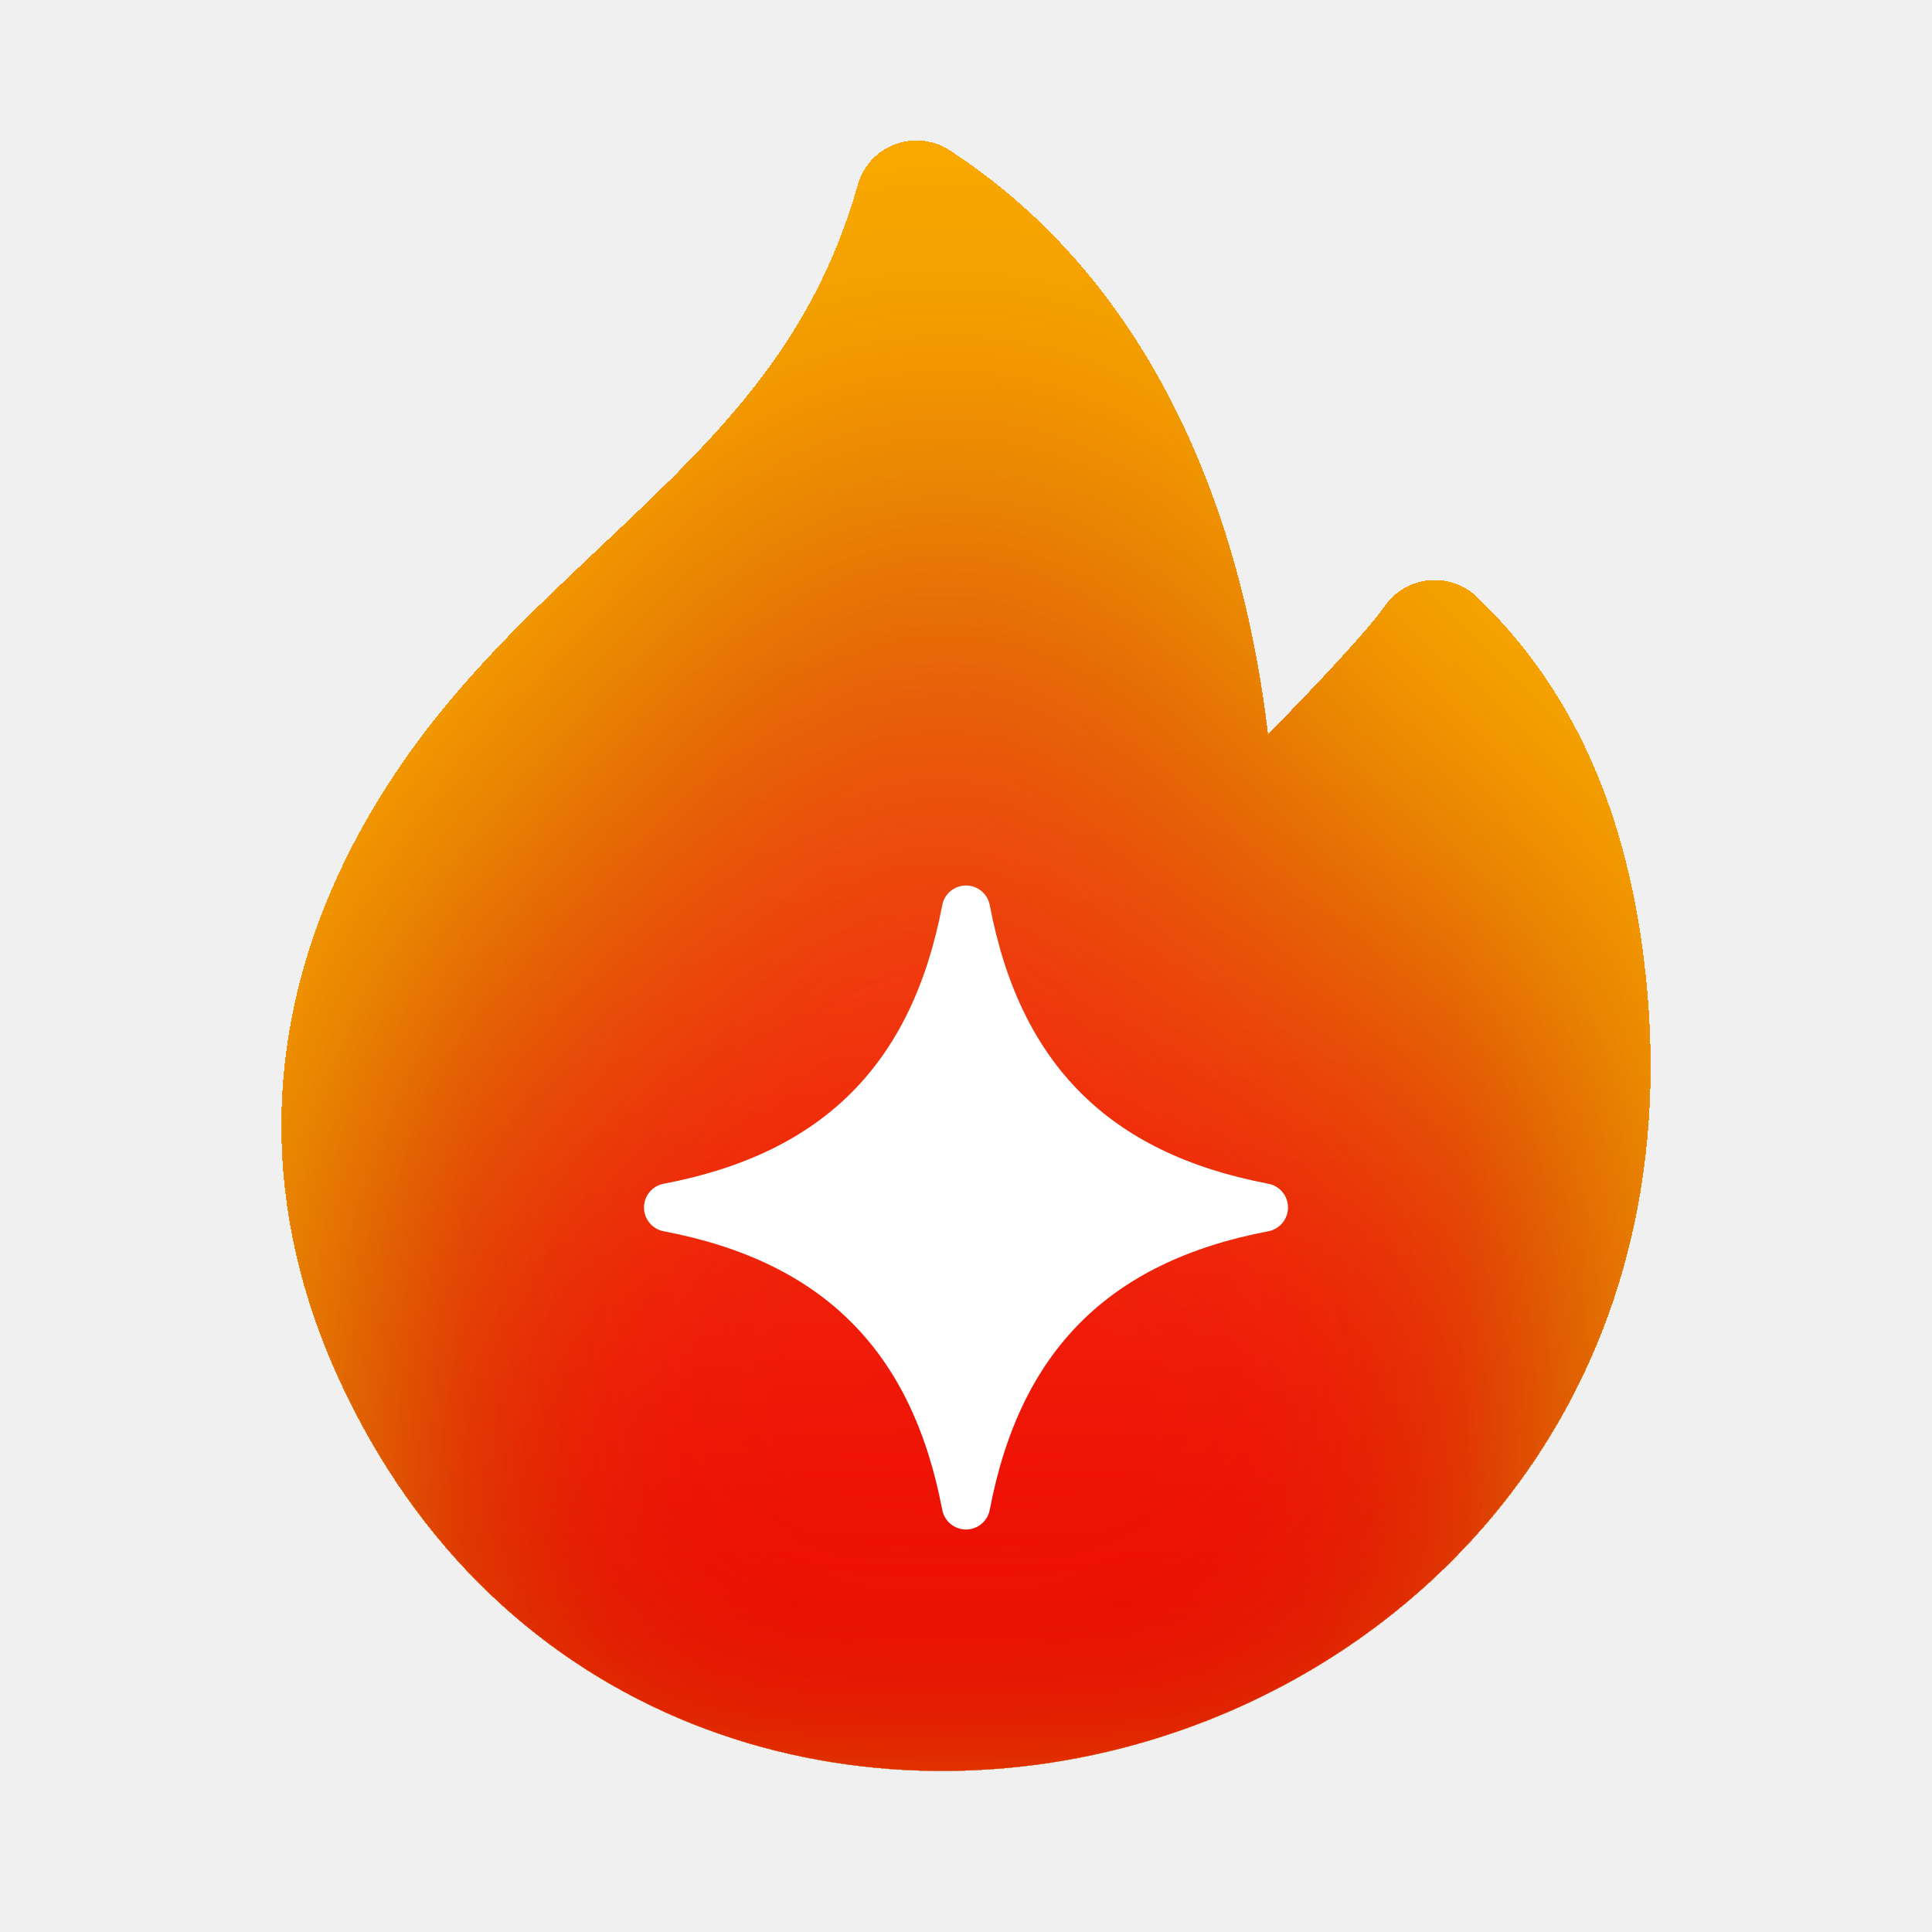
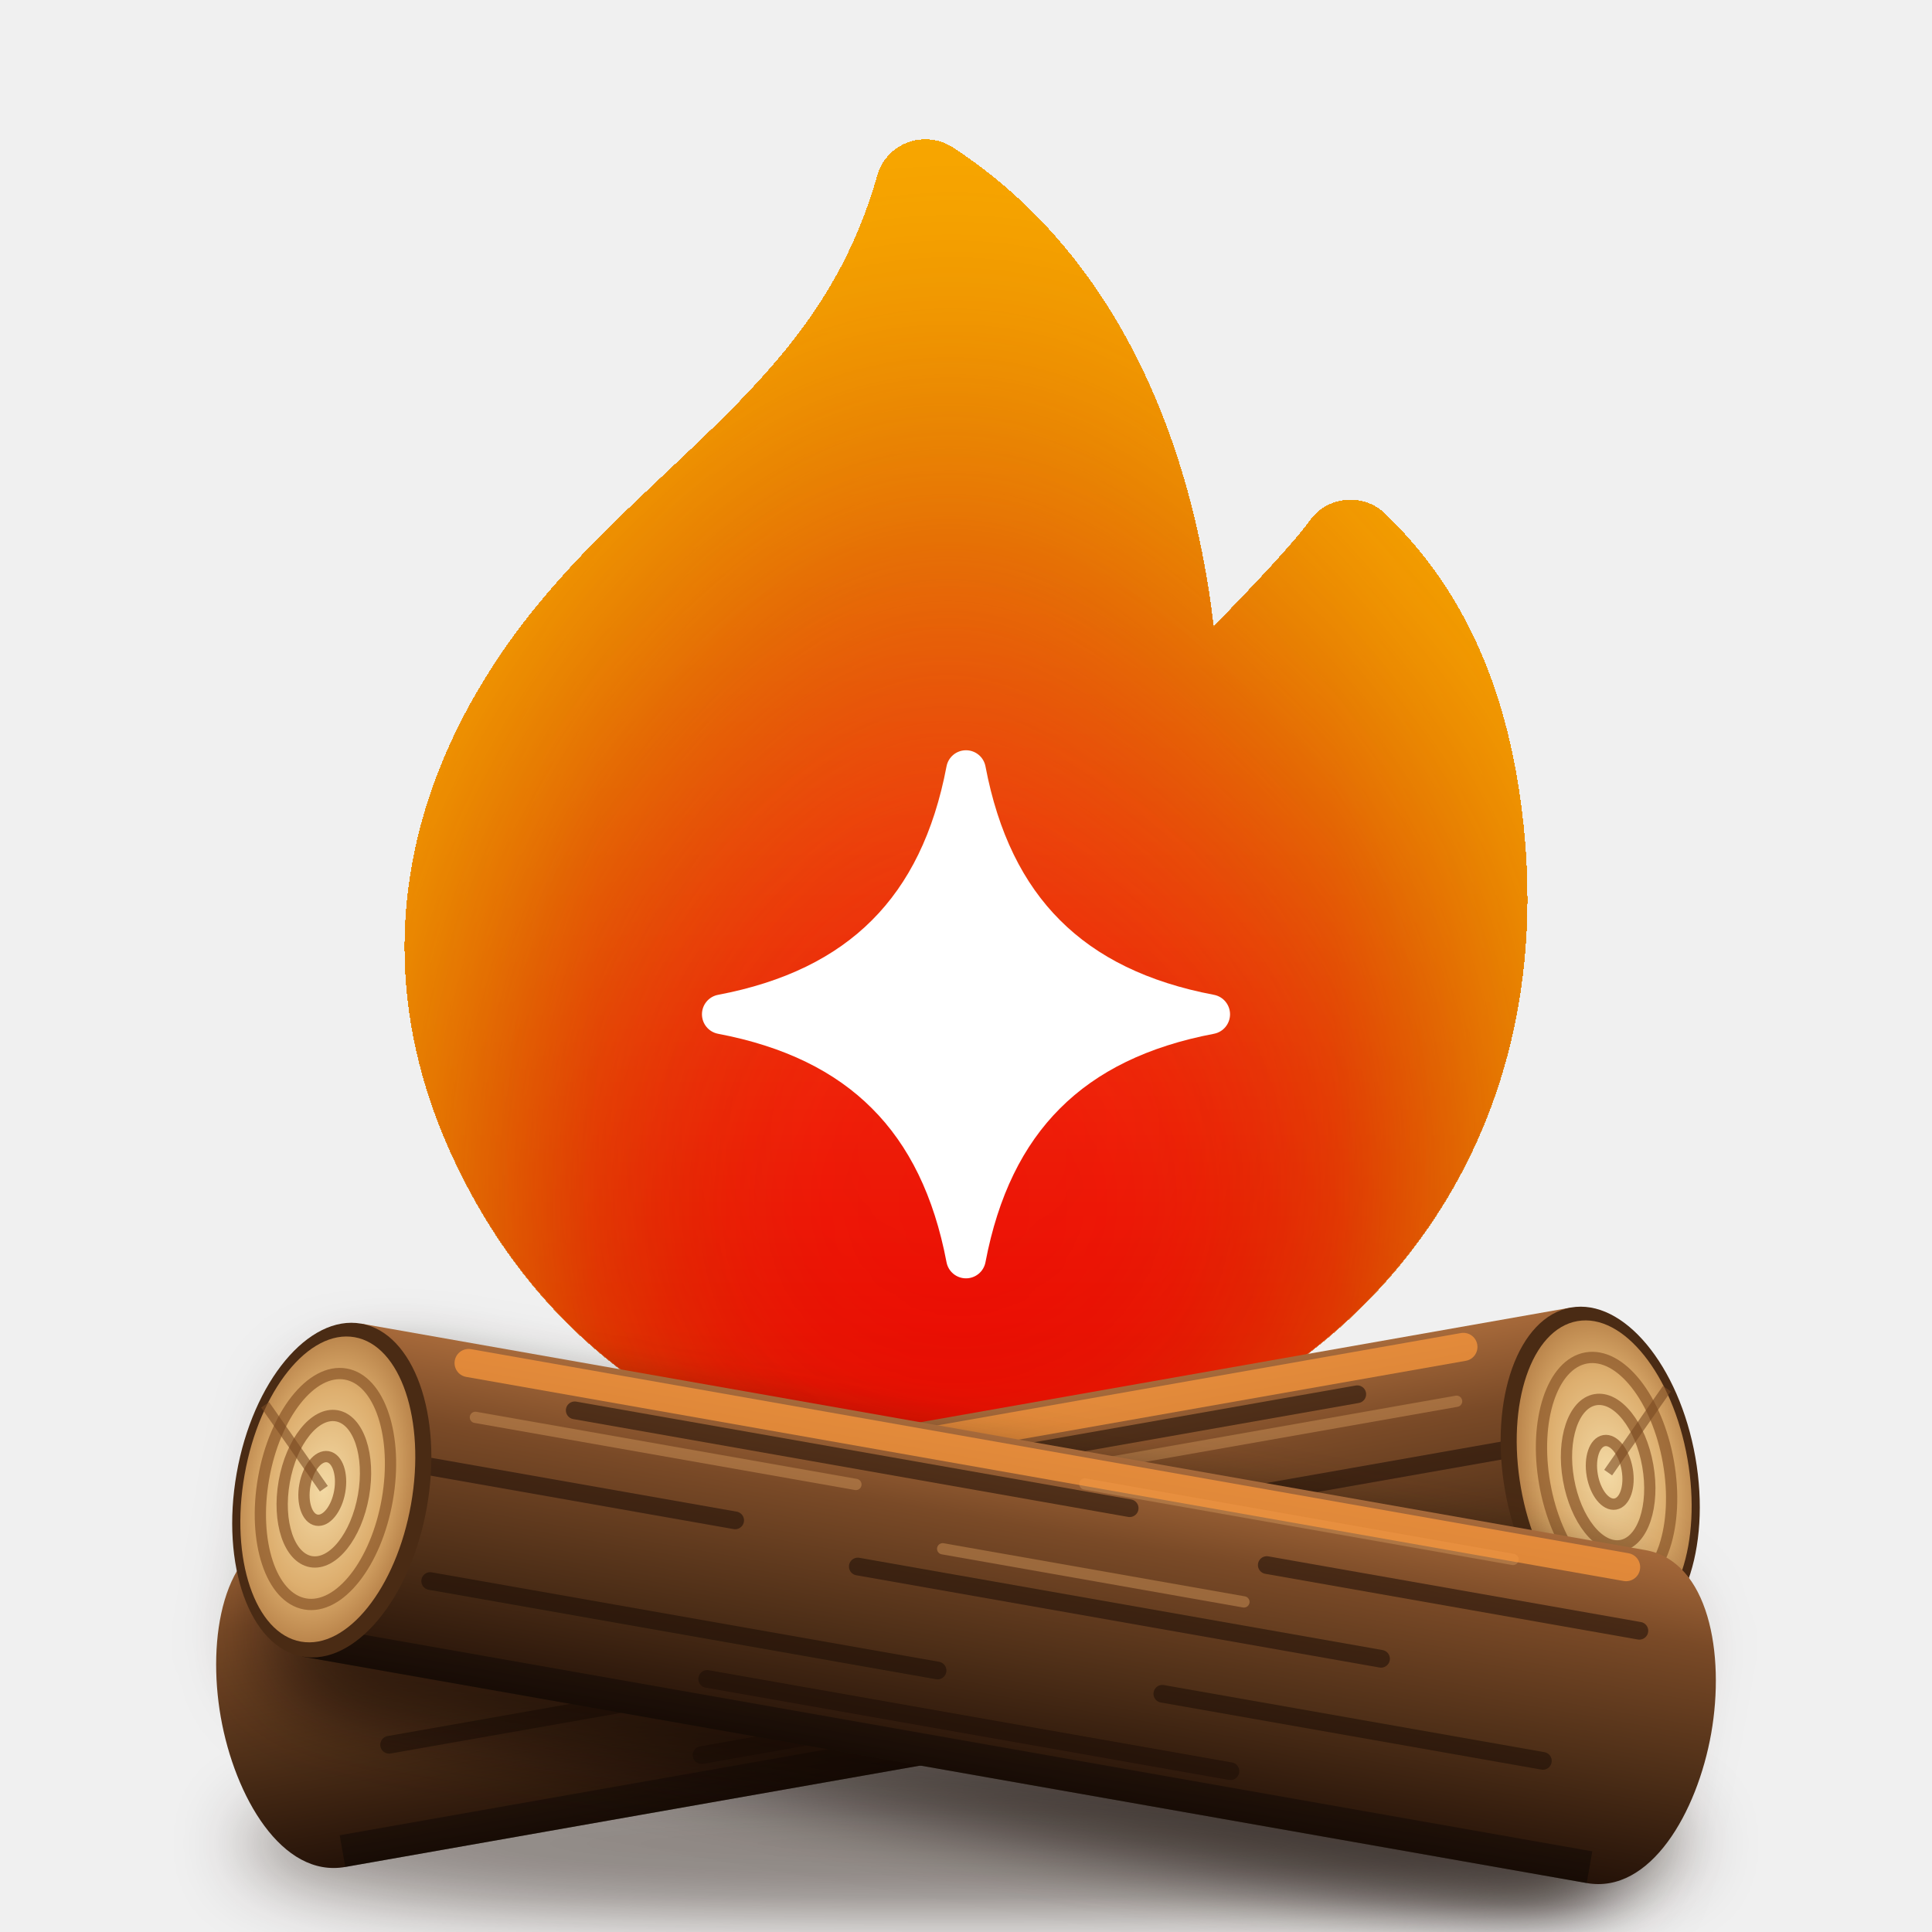
<svg xmlns="http://www.w3.org/2000/svg" width="24" height="24" viewBox="0 0 24 24" fill="none">
-   <g filter="url(#filter0_ii_511_24)">
-     <path d="M11.121 1.798C11.344 1.714 11.593 1.741 11.793 1.871C13.576 3.032 14.588 4.76 15.152 6.426C15.47 7.364 15.651 8.299 15.749 9.132C16.369 8.5 16.989 7.841 17.211 7.527C17.337 7.349 17.534 7.235 17.751 7.214C17.968 7.193 18.184 7.267 18.341 7.418C19.668 8.686 20.213 10.304 20.414 11.899C21.059 16.998 17.996 20.505 14.287 21.618C10.592 22.727 6.175 21.472 4.193 17.085C3.006 14.449 3.392 11.832 4.984 9.507C5.521 8.723 6.179 8.027 6.824 7.405C7.03 7.207 7.232 7.015 7.429 6.829C8.893 5.448 10.086 4.321 10.662 2.295C10.727 2.066 10.898 1.881 11.121 1.798Z" fill="url(#paint0_linear_511_24)" />
+   <g transform="translate(2.16 0.3) scale(0.82)">
+     <g filter="url(#filter0_ii_511_24)">
+       <path d="M11.121 1.798C11.344 1.714 11.593 1.741 11.793 1.871C13.576 3.032 14.588 4.76 15.152 6.426C15.47 7.364 15.651 8.299 15.749 9.132C16.369 8.5 16.989 7.841 17.211 7.527C17.337 7.349 17.534 7.235 17.751 7.214C17.968 7.193 18.184 7.267 18.341 7.418C19.668 8.686 20.213 10.304 20.414 11.899C21.059 16.998 17.996 20.505 14.287 21.618C10.592 22.727 6.175 21.472 4.193 17.085C3.006 14.449 3.392 11.832 4.984 9.507C5.521 8.723 6.179 8.027 6.824 7.405C7.03 7.207 7.232 7.015 7.429 6.829C8.893 5.448 10.086 4.321 10.662 2.295C10.727 2.066 10.898 1.881 11.121 1.798Z" fill="url(#paint0_linear_511_24)" />
+     </g>
+     <path d="M12.295 11.244C12.268 11.102 12.144 11 12 11C11.856 11 11.732 11.102 11.705 11.244C11.514 12.249 11.136 13.015 10.575 13.575C10.015 14.136 9.249 14.514 8.244 14.705C8.102 14.732 8 14.856 8 15C8 15.144 8.102 15.268 8.244 15.295C9.249 15.486 10.015 15.864 10.575 16.425C11.136 16.985 11.514 17.751 11.705 18.756C11.732 18.898 11.856 19 12 19C12.144 19 12.268 18.898 12.295 18.756C12.486 17.751 12.864 16.985 13.425 16.425C13.985 15.864 14.751 15.486 15.756 15.295C15.898 15.268 16 15.144 16 15C16 14.856 15.898 14.732 15.756 14.705C14.751 14.514 13.985 14.136 13.425 13.575C12.864 13.015 12.486 12.249 12.295 11.244Z" fill="white" />
  </g>
-   <path d="M12.295 11.244C12.268 11.102 12.144 11 12 11C11.856 11 11.732 11.102 11.705 11.244C11.514 12.249 11.136 13.015 10.575 13.575C10.015 14.136 9.249 14.514 8.244 14.705C8.102 14.732 8 14.856 8 15C8 15.144 8.102 15.268 8.244 15.295C9.249 15.486 10.015 15.864 10.575 16.425C11.136 16.985 11.514 17.751 11.705 18.756C11.732 18.898 11.856 19 12 19C12.144 19 12.268 18.898 12.295 18.756C12.486 17.751 12.864 16.985 13.425 16.425C13.985 15.864 14.751 15.486 15.756 15.295C15.898 15.268 16 15.144 16 15C16 14.856 15.898 14.732 15.756 14.705C14.751 14.514 13.985 14.136 13.425 13.575C12.864 13.015 12.486 12.249 12.295 11.244Z" fill="white" />
+   <ellipse cx="12" cy="22.9" rx="9" ry="1.1" fill="#1a0a02" opacity="0.45" filter="url(#log_blur)" />
+   <use href="#log" transform="translate(12 19.7) rotate(-10)" />
+   <g transform="translate(12 19.7) scale(-1 1) rotate(-10)" opacity="0.6" filter="url(#log_blur)">
+     <rect x="-8.6" y="-1.6" width="17" height="4.6" rx="1" fill="#120702" />
+   </g>
+   <use href="#log" transform="translate(12 19.9) scale(-1 1) rotate(-10)" />
  <defs>
    <filter id="filter0_ii_511_24" x="3.5" y="1.75" width="17" height="24.248" filterUnits="userSpaceOnUse" color-interpolation-filters="sRGB">
      <feFlood flood-opacity="0" result="BackgroundImageFix" />
      <feBlend mode="normal" in="SourceGraphic" in2="BackgroundImageFix" result="shape" />
      <feColorMatrix in="SourceAlpha" type="matrix" values="0 0 0 0 0 0 0 0 0 0 0 0 0 0 0 0 0 0 127 0" result="hardAlpha" />
      <feOffset dy="3" />
      <feGaussianBlur stdDeviation="4" />
      <feComposite in2="hardAlpha" operator="arithmetic" k2="-1" k3="1" />
      <feColorMatrix type="matrix" values="0 0 0 0 0.617 0 0 0 0 0.004 0 0 0 0 0.004 0 0 0 1 0" />
      <feBlend mode="normal" in2="shape" result="effect1_innerShadow_511_24" />
      <feColorMatrix in="SourceAlpha" type="matrix" values="0 0 0 0 0 0 0 0 0 0 0 0 0 0 0 0 0 0 127 0" result="hardAlpha" />
      <feOffset dy="4" />
      <feGaussianBlur stdDeviation="5" />
      <feComposite in2="hardAlpha" operator="arithmetic" k2="-1" k3="1" />
      <feColorMatrix type="matrix" values="0 0 0 0 0.98 0 0 0 0 0.67 0 0 0 0 0 0 0 0 1 0" />
      <feBlend mode="normal" in2="effect1_innerShadow_511_24" result="effect2_innerShadow_511_24" />
    </filter>
+     <filter id="log_blur" x="-20%" y="-60%" width="140%" height="220%" color-interpolation-filters="sRGB">
+       <feGaussianBlur stdDeviation="0.45" />
+     </filter>
    <linearGradient id="paint0_linear_511_24" x1="12" y1="1.75" x2="12" y2="21.999" gradientUnits="userSpaceOnUse">
      <stop stop-color="#FA641F" />
      <stop offset="1" stop-color="#EC0000" />
    </linearGradient>
+     <linearGradient id="log_bark" x1="0" y1="-2.1" x2="0" y2="2.1" gradientUnits="userSpaceOnUse">
+       <stop stop-color="#A6693A" />
+       <stop offset="0.25" stop-color="#7A4A27" />
+       <stop offset="0.65" stop-color="#4D2E17" />
+       <stop offset="1" stop-color="#241208" />
+     </linearGradient>
+     <radialGradient id="log_end" cx="0" cy="0" r="1" gradientUnits="userSpaceOnUse" gradientTransform="translate(8.1 0) scale(1.2 2.1)">
+       <stop stop-color="#F3D9A4" />
+       <stop offset="0.6" stop-color="#DDAE6E" />
+       <stop offset="1" stop-color="#B27B43" />
+     </radialGradient>
+     <g id="log">
+       <path d="M-8.2 -2.1H8V2.1H-8.2C-9 2.1 -9.4 1 -9.4 0C-9.4 -1 -9 -2.1 -8.2 -2.1Z" fill="url(#log_bark)" />
+       <g stroke="#1B0D05" stroke-width="0.22" stroke-linecap="round" opacity="0.55">
+         <path d="M-8.3 -1.1H-3.6" />
+         <path d="M-5.2 -0.2H1.4" />
+         <path d="M-1.8 -1.5H5.2" />
+         <path d="M-7.4 0.7H-2.6" />
+         <path d="M0.2 0.9H6.6" />
+         <path d="M-3.6 1.5H3" />
+         <path d="M3 -0.5H7.3" />
+       </g>
+       <g stroke="#C98F55" stroke-width="0.14" stroke-linecap="round" opacity="0.5">
+         <path d="M-6.6 -1.7H-1.2" />
+         <path d="M1.6 -1.2H6.4" />
+         <path d="M-3.4 -0.6H0.4" />
+       </g>
+       <path d="M-8 -1.85H6.6" stroke="#FF9A3C" stroke-width="0.35" stroke-linecap="round" opacity="0.7" />
+       <path d="M-8.2 1.9H8" stroke="#000" stroke-width="0.4" opacity="0.35" />
+       <ellipse cx="8" cy="0" rx="1.2" ry="2.1" fill="#4A2B14" />
+       <ellipse cx="8.05" cy="0" rx="1.05" ry="1.92" fill="url(#log_end)" />
+       <g stroke="#8E5A2B" stroke-width="0.14" opacity="0.75">
+         <ellipse cx="8.08" cy="0" rx="0.78" ry="1.45" />
+         <ellipse cx="8.1" cy="0" rx="0.5" ry="0.92" />
+         <ellipse cx="8.12" cy="0" rx="0.22" ry="0.4" />
+       </g>
+       <path d="M8.1 0L9 -0.9" stroke="#7A4A22" stroke-width="0.12" opacity="0.6" />
+     </g>
  </defs>
</svg>
